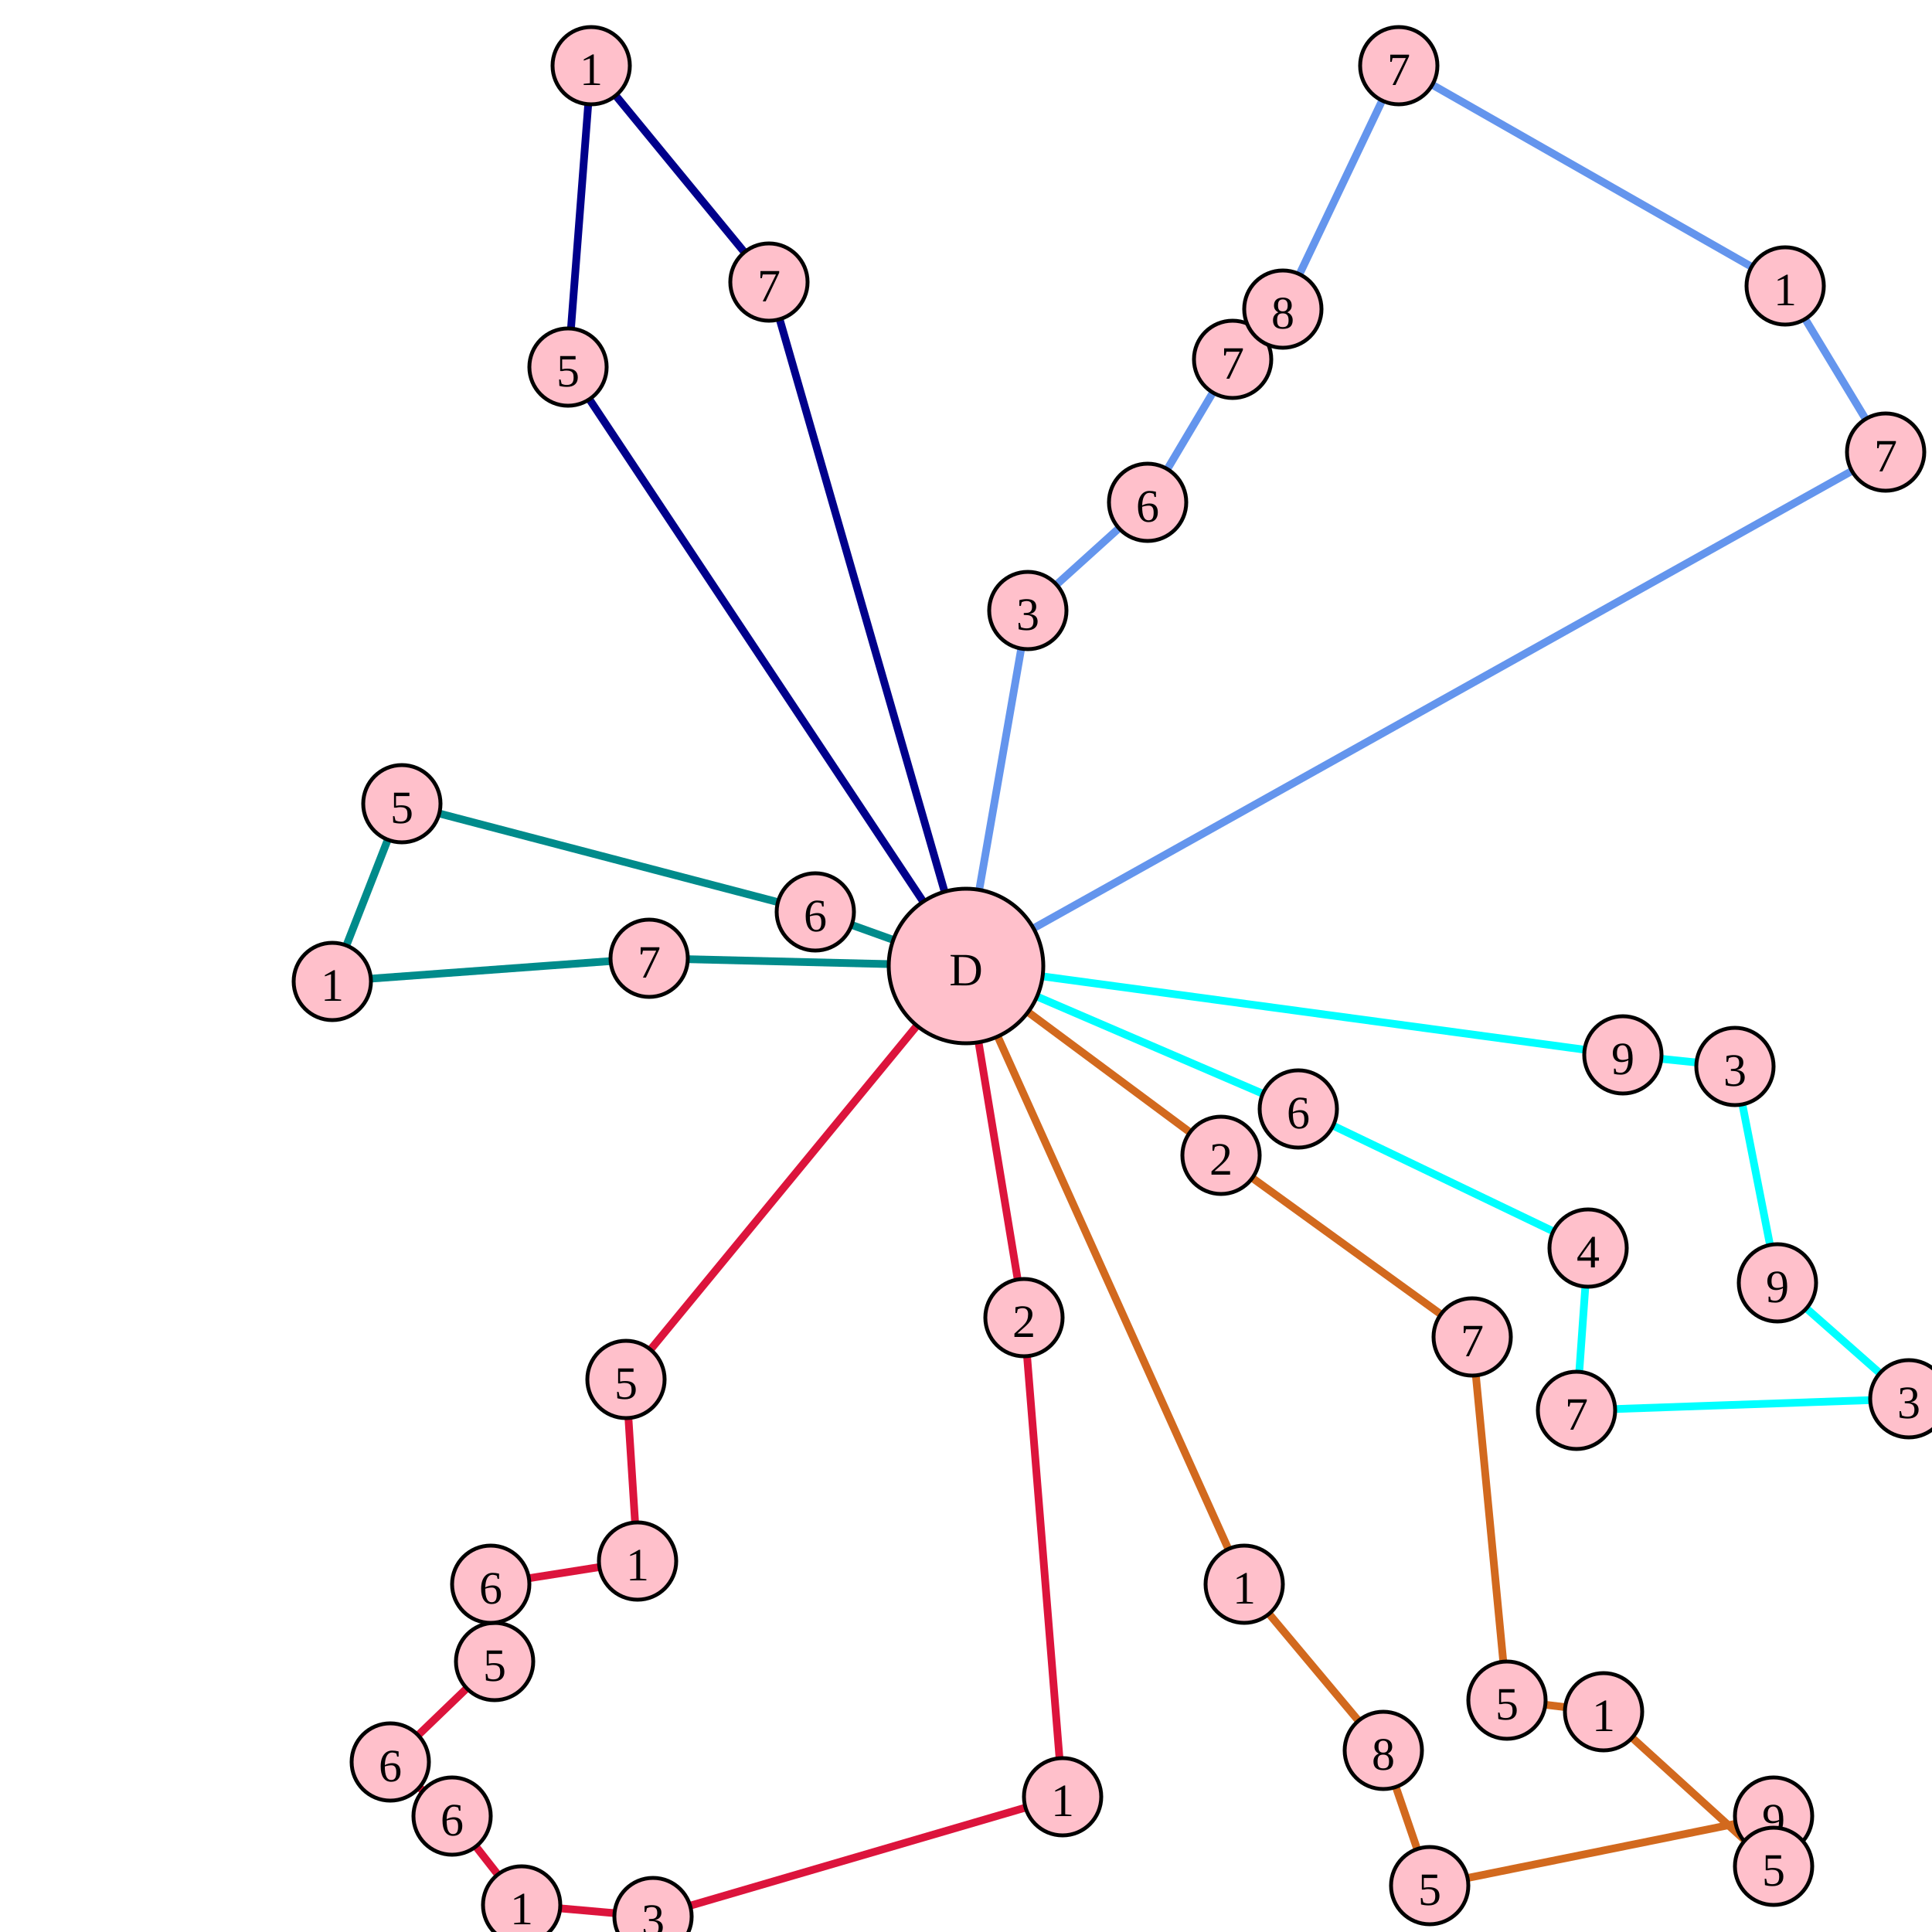
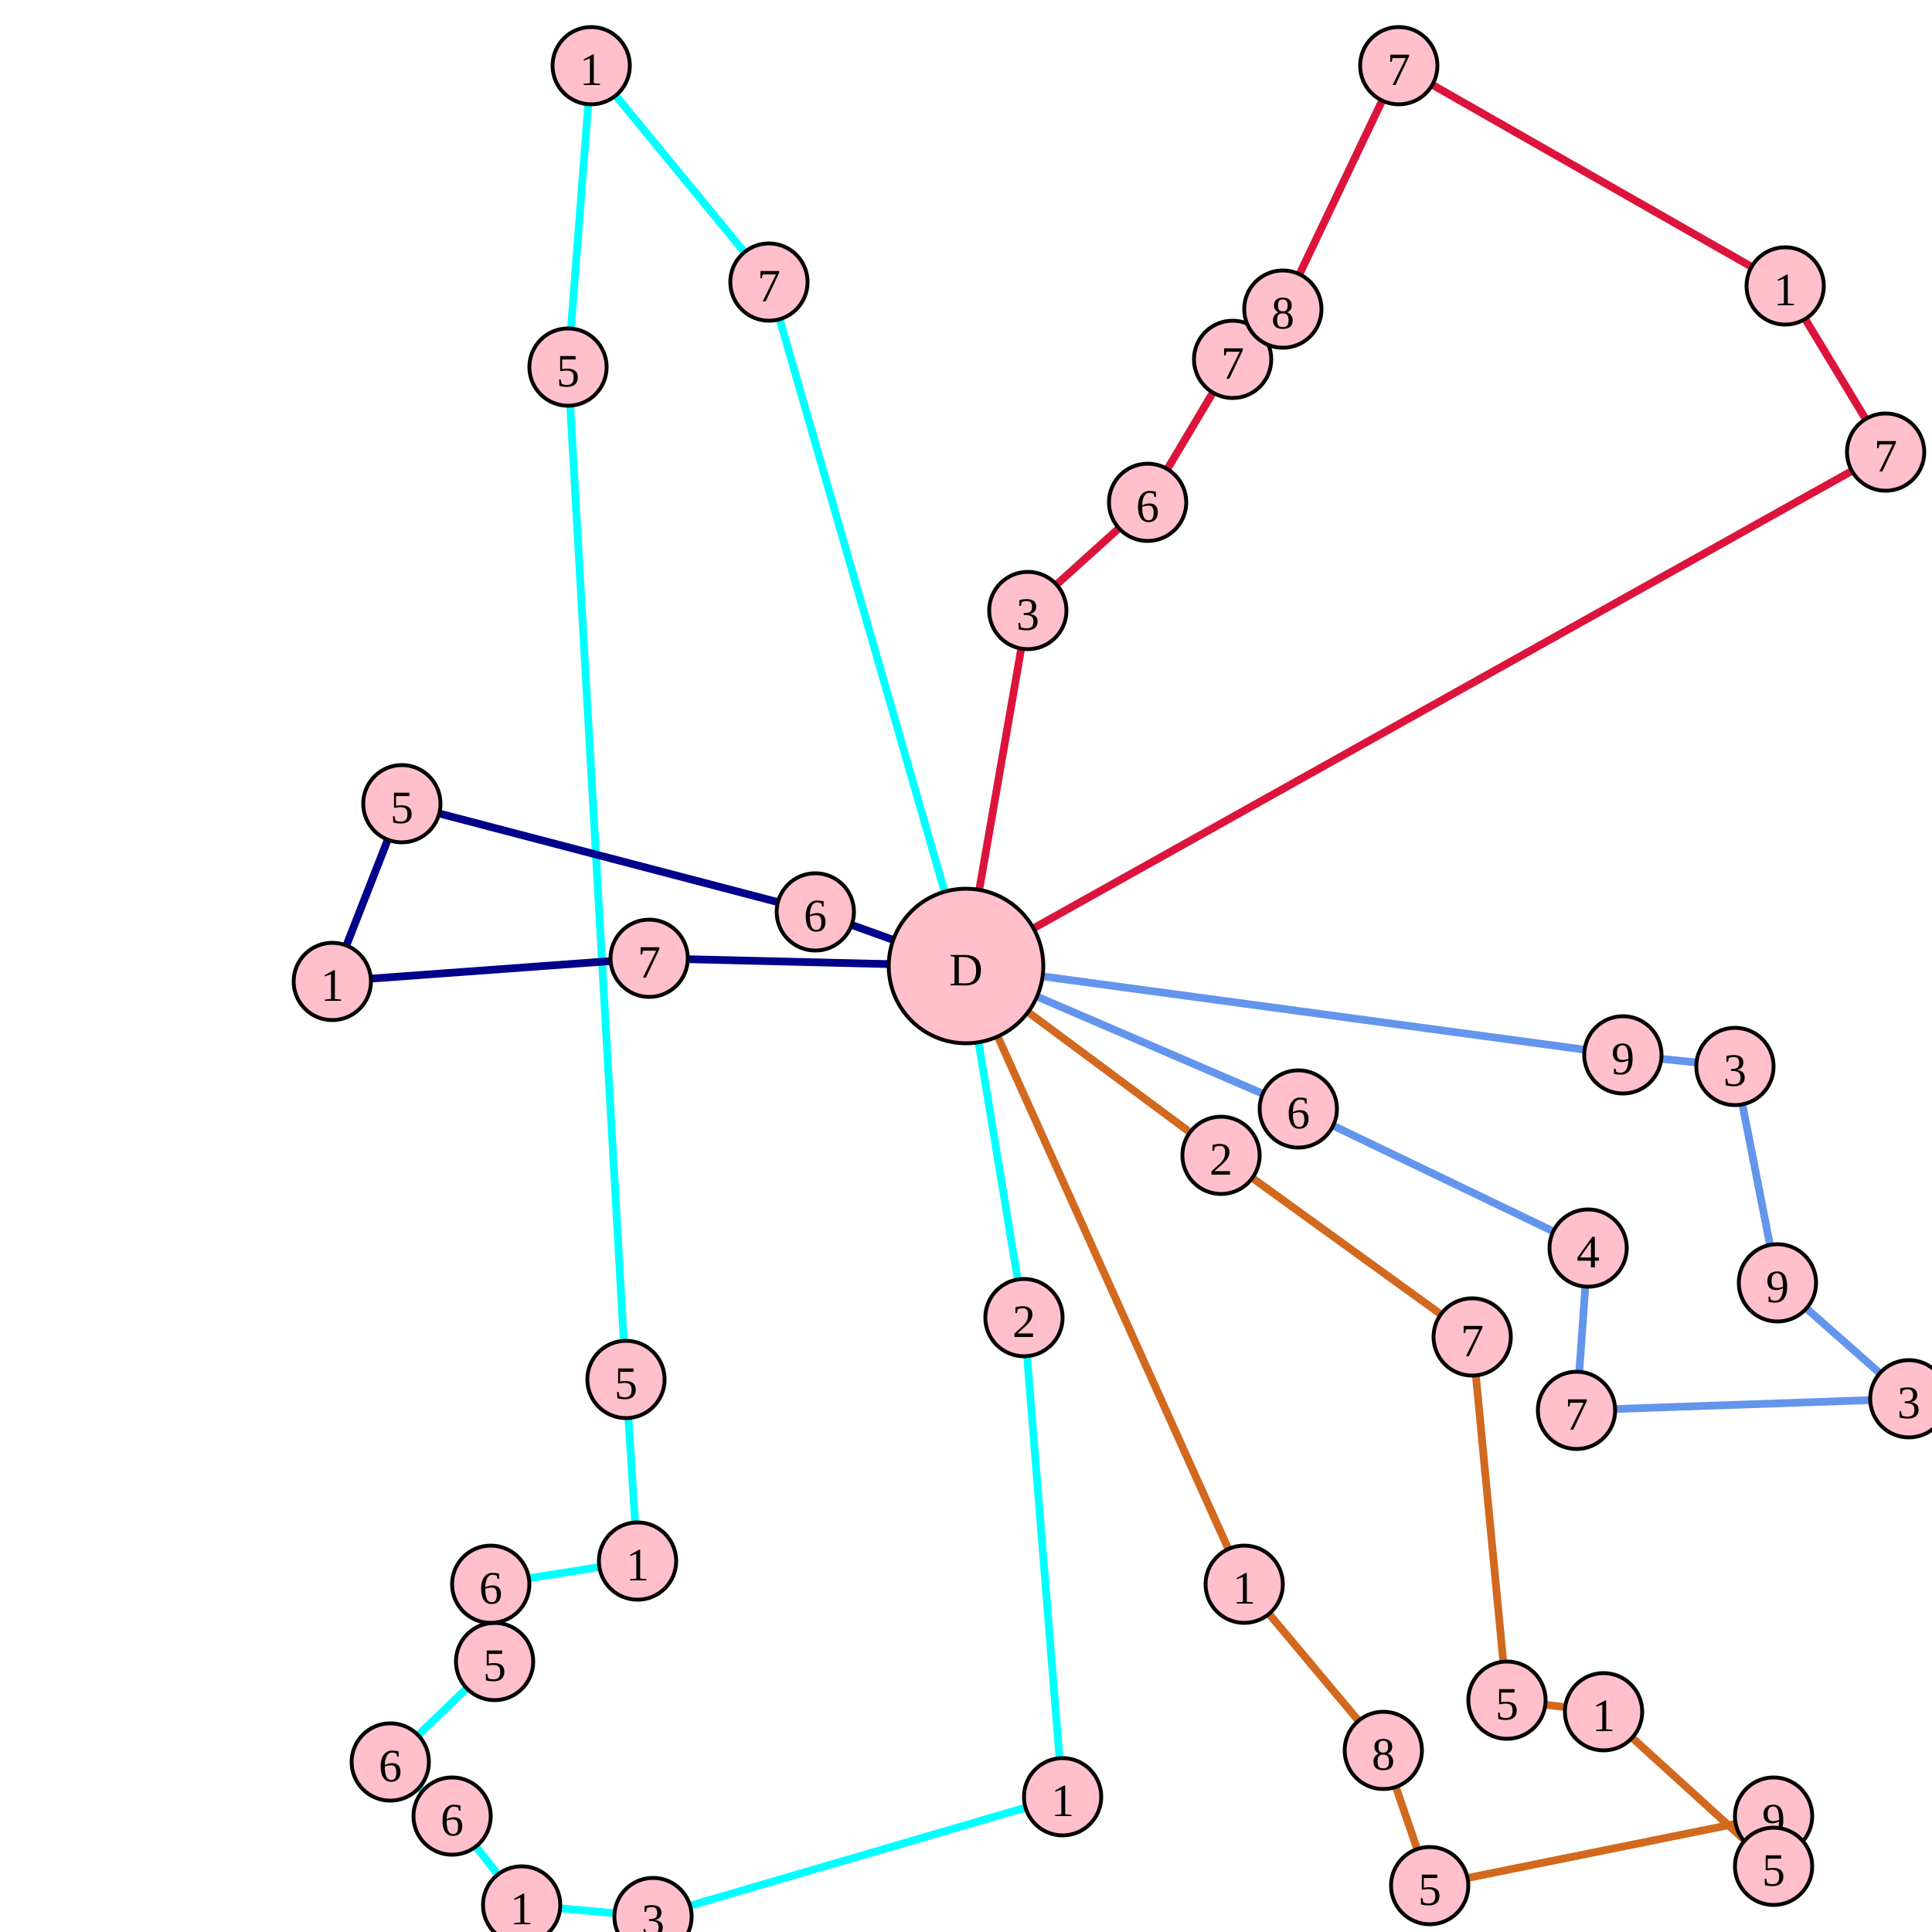
<svg xmlns="http://www.w3.org/2000/svg" width="8cm" height="8cm" viewBox="0 0 500 500" version="1.1">
  <path d="M250.0 250.0 L322.0 410.0L358.0 453.0L370.0 488.0L459.0 470.0L459.0 483.0L415.0 443.0L390.0 440.0L381.0 346.0L316.0 299.0z" stroke="chocolate" fill="none" stroke-width="2" />
-   <path d="M250.0 250.0 L488.0 117.0L462.0 74.0L362.0 17.0L332.0 80.0L319.0 93.0L297.0 130.0L266.0 158.0z" stroke="cornflowerblue" fill="none" stroke-width="2" />
-   <path d="M250.0 250.0 L265.0 341.0L275.0 465.0L169.0 496.0L135.0 493.0L117.0 470.0L101.0 456.0L128.0 430.0L127.0 410.0L165.0 404.0L162.0 357.0z" stroke="crimson" fill="none" stroke-width="2" />
-   <path d="M250.0 250.0 L420.0 273.0L449.0 276.0L460.0 332.0L494.0 362.0L408.0 365.0L411.0 323.0L336.0 287.0z" stroke="cyan" fill="none" stroke-width="2" />
-   <path d="M250.0 250.0 L147.0 95.0L153.0 17.0L199.0 73.0z" stroke="darkblue" fill="none" stroke-width="2" />
-   <path d="M250.0 250.0 L168.0 248.0L86.0 254.0L104.0 208.0L211.0 236.0z" stroke="darkcyan" fill="none" stroke-width="2" />
+   <path d="M250.0 250.0 L420.0 273.0L449.0 276.0L460.0 332.0L494.0 362.0L408.0 365.0L411.0 323.0L336.0 287.0z" stroke="cornflowerblue" fill="none" stroke-width="2" />
+   <path d="M250.0 250.0 L488.0 117.0L462.0 74.0L362.0 17.0L332.0 80.0L319.0 93.0L297.0 130.0L266.0 158.0z" stroke="crimson" fill="none" stroke-width="2" />
+   <path d="M250.0 250.0 L265.0 341.0L275.0 465.0L169.0 496.0L135.0 493.0L117.0 470.0L101.0 456.0L128.0 430.0L127.0 410.0L165.0 404.0L162.0 357.0L147.0 95.0L153.0 17.0L199.0 73.0z" stroke="cyan" fill="none" stroke-width="2" />
+   <path d="M250.0 250.0 L168.0 248.0L86.0 254.0L104.0 208.0L211.0 236.0z" stroke="darkblue" fill="none" stroke-width="2" />
  <g transform="translate(460,332)">
    <circle cx="0" cy="0" r="10" fill="pink" stroke="black" stroke-width="1" />
    <text text-anchor="middle" y="5">9</text>
  </g>
  <g transform="translate(322,410)">
    <circle cx="0" cy="0" r="10" fill="pink" stroke="black" stroke-width="1" />
    <text text-anchor="middle" y="5">1</text>
  </g>
  <g transform="translate(165,404)">
    <circle cx="0" cy="0" r="10" fill="pink" stroke="black" stroke-width="1" />
    <text text-anchor="middle" y="5">1</text>
  </g>
  <g transform="translate(275,465)">
    <circle cx="0" cy="0" r="10" fill="pink" stroke="black" stroke-width="1" />
    <text text-anchor="middle" y="5">1</text>
  </g>
  <g transform="translate(169,496)">
    <circle cx="0" cy="0" r="10" fill="pink" stroke="black" stroke-width="1" />
    <text text-anchor="middle" y="5">3</text>
  </g>
  <g transform="translate(153,17)">
    <circle cx="0" cy="0" r="10" fill="pink" stroke="black" stroke-width="1" />
    <text text-anchor="middle" y="5">1</text>
  </g>
  <g transform="translate(211,236)">
    <circle cx="0" cy="0" r="10" fill="pink" stroke="black" stroke-width="1" />
    <text text-anchor="middle" y="5">6</text>
  </g>
  <g transform="translate(168,248)">
    <circle cx="0" cy="0" r="10" fill="pink" stroke="black" stroke-width="1" />
    <text text-anchor="middle" y="5">7</text>
  </g>
  <g transform="translate(86,254)">
    <circle cx="0" cy="0" r="10" fill="pink" stroke="black" stroke-width="1" />
    <text text-anchor="middle" y="5">1</text>
  </g>
  <g transform="translate(494,362)">
    <circle cx="0" cy="0" r="10" fill="pink" stroke="black" stroke-width="1" />
    <text text-anchor="middle" y="5">3</text>
  </g>
  <g transform="translate(336,287)">
    <circle cx="0" cy="0" r="10" fill="pink" stroke="black" stroke-width="1" />
    <text text-anchor="middle" y="5">6</text>
  </g>
  <g transform="translate(370,488)">
    <circle cx="0" cy="0" r="10" fill="pink" stroke="black" stroke-width="1" />
    <text text-anchor="middle" y="5">5</text>
  </g>
  <g transform="translate(135,493)">
    <circle cx="0" cy="0" r="10" fill="pink" stroke="black" stroke-width="1" />
    <text text-anchor="middle" y="5">1</text>
  </g>
  <g transform="translate(459,470)">
    <circle cx="0" cy="0" r="10" fill="pink" stroke="black" stroke-width="1" />
    <text text-anchor="middle" y="5">9</text>
  </g>
  <g transform="translate(488,117)">
    <circle cx="0" cy="0" r="10" fill="pink" stroke="black" stroke-width="1" />
    <text text-anchor="middle" y="5">7</text>
  </g>
  <g transform="translate(319,93)">
    <circle cx="0" cy="0" r="10" fill="pink" stroke="black" stroke-width="1" />
    <text text-anchor="middle" y="5">7</text>
  </g>
  <g transform="translate(420,273)">
    <circle cx="0" cy="0" r="10" fill="pink" stroke="black" stroke-width="1" />
    <text text-anchor="middle" y="5">9</text>
  </g>
  <g transform="translate(411,323)">
    <circle cx="0" cy="0" r="10" fill="pink" stroke="black" stroke-width="1" />
    <text text-anchor="middle" y="5">4</text>
  </g>
  <g transform="translate(362,17)">
    <circle cx="0" cy="0" r="10" fill="pink" stroke="black" stroke-width="1" />
    <text text-anchor="middle" y="5">7</text>
  </g>
  <g transform="translate(358,453)">
    <circle cx="0" cy="0" r="10" fill="pink" stroke="black" stroke-width="1" />
    <text text-anchor="middle" y="5">8</text>
  </g>
  <g transform="translate(316,299)">
    <circle cx="0" cy="0" r="10" fill="pink" stroke="black" stroke-width="1" />
    <text text-anchor="middle" y="5">2</text>
  </g>
  <g transform="translate(415,443)">
    <circle cx="0" cy="0" r="10" fill="pink" stroke="black" stroke-width="1" />
    <text text-anchor="middle" y="5">1</text>
  </g>
  <g transform="translate(266,158)">
    <circle cx="0" cy="0" r="10" fill="pink" stroke="black" stroke-width="1" />
    <text text-anchor="middle" y="5">3</text>
  </g>
  <g transform="translate(459,483)">
    <circle cx="0" cy="0" r="10" fill="pink" stroke="black" stroke-width="1" />
    <text text-anchor="middle" y="5">5</text>
  </g>
  <g transform="translate(162,357)">
    <circle cx="0" cy="0" r="10" fill="pink" stroke="black" stroke-width="1" />
    <text text-anchor="middle" y="5">5</text>
  </g>
  <g transform="translate(265,341)">
    <circle cx="0" cy="0" r="10" fill="pink" stroke="black" stroke-width="1" />
    <text text-anchor="middle" y="5">2</text>
  </g>
  <g transform="translate(381,346)">
    <circle cx="0" cy="0" r="10" fill="pink" stroke="black" stroke-width="1" />
    <text text-anchor="middle" y="5">7</text>
  </g>
  <g transform="translate(462,74)">
    <circle cx="0" cy="0" r="10" fill="pink" stroke="black" stroke-width="1" />
    <text text-anchor="middle" y="5">1</text>
  </g>
  <g transform="translate(332,80)">
    <circle cx="0" cy="0" r="10" fill="pink" stroke="black" stroke-width="1" />
    <text text-anchor="middle" y="5">8</text>
  </g>
  <g transform="translate(408,365)">
    <circle cx="0" cy="0" r="10" fill="pink" stroke="black" stroke-width="1" />
    <text text-anchor="middle" y="5">7</text>
  </g>
  <g transform="translate(117,470)">
    <circle cx="0" cy="0" r="10" fill="pink" stroke="black" stroke-width="1" />
    <text text-anchor="middle" y="5">6</text>
  </g>
  <g transform="translate(147,95)">
    <circle cx="0" cy="0" r="10" fill="pink" stroke="black" stroke-width="1" />
    <text text-anchor="middle" y="5">5</text>
  </g>
  <g transform="translate(449,276)">
    <circle cx="0" cy="0" r="10" fill="pink" stroke="black" stroke-width="1" />
    <text text-anchor="middle" y="5">3</text>
  </g>
  <g transform="translate(104,208)">
    <circle cx="0" cy="0" r="10" fill="pink" stroke="black" stroke-width="1" />
    <text text-anchor="middle" y="5">5</text>
  </g>
  <g transform="translate(101,456)">
    <circle cx="0" cy="0" r="10" fill="pink" stroke="black" stroke-width="1" />
    <text text-anchor="middle" y="5">6</text>
  </g>
  <g transform="translate(128,430)">
    <circle cx="0" cy="0" r="10" fill="pink" stroke="black" stroke-width="1" />
    <text text-anchor="middle" y="5">5</text>
  </g>
  <g transform="translate(297,130)">
    <circle cx="0" cy="0" r="10" fill="pink" stroke="black" stroke-width="1" />
    <text text-anchor="middle" y="5">6</text>
  </g>
  <g transform="translate(127,410)">
    <circle cx="0" cy="0" r="10" fill="pink" stroke="black" stroke-width="1" />
    <text text-anchor="middle" y="5">6</text>
  </g>
  <g transform="translate(199,73)">
    <circle cx="0" cy="0" r="10" fill="pink" stroke="black" stroke-width="1" />
    <text text-anchor="middle" y="5">7</text>
  </g>
  <g transform="translate(390,440)">
    <circle cx="0" cy="0" r="10" fill="pink" stroke="black" stroke-width="1" />
    <text text-anchor="middle" y="5">5</text>
  </g>
  <g transform="translate(250,250)">
    <circle cx="0" cy="0" r="20" fill="pink" stroke="black" stroke-width="1" />
    <text text-anchor="middle" y="5">D</text>
  </g>
</svg>
